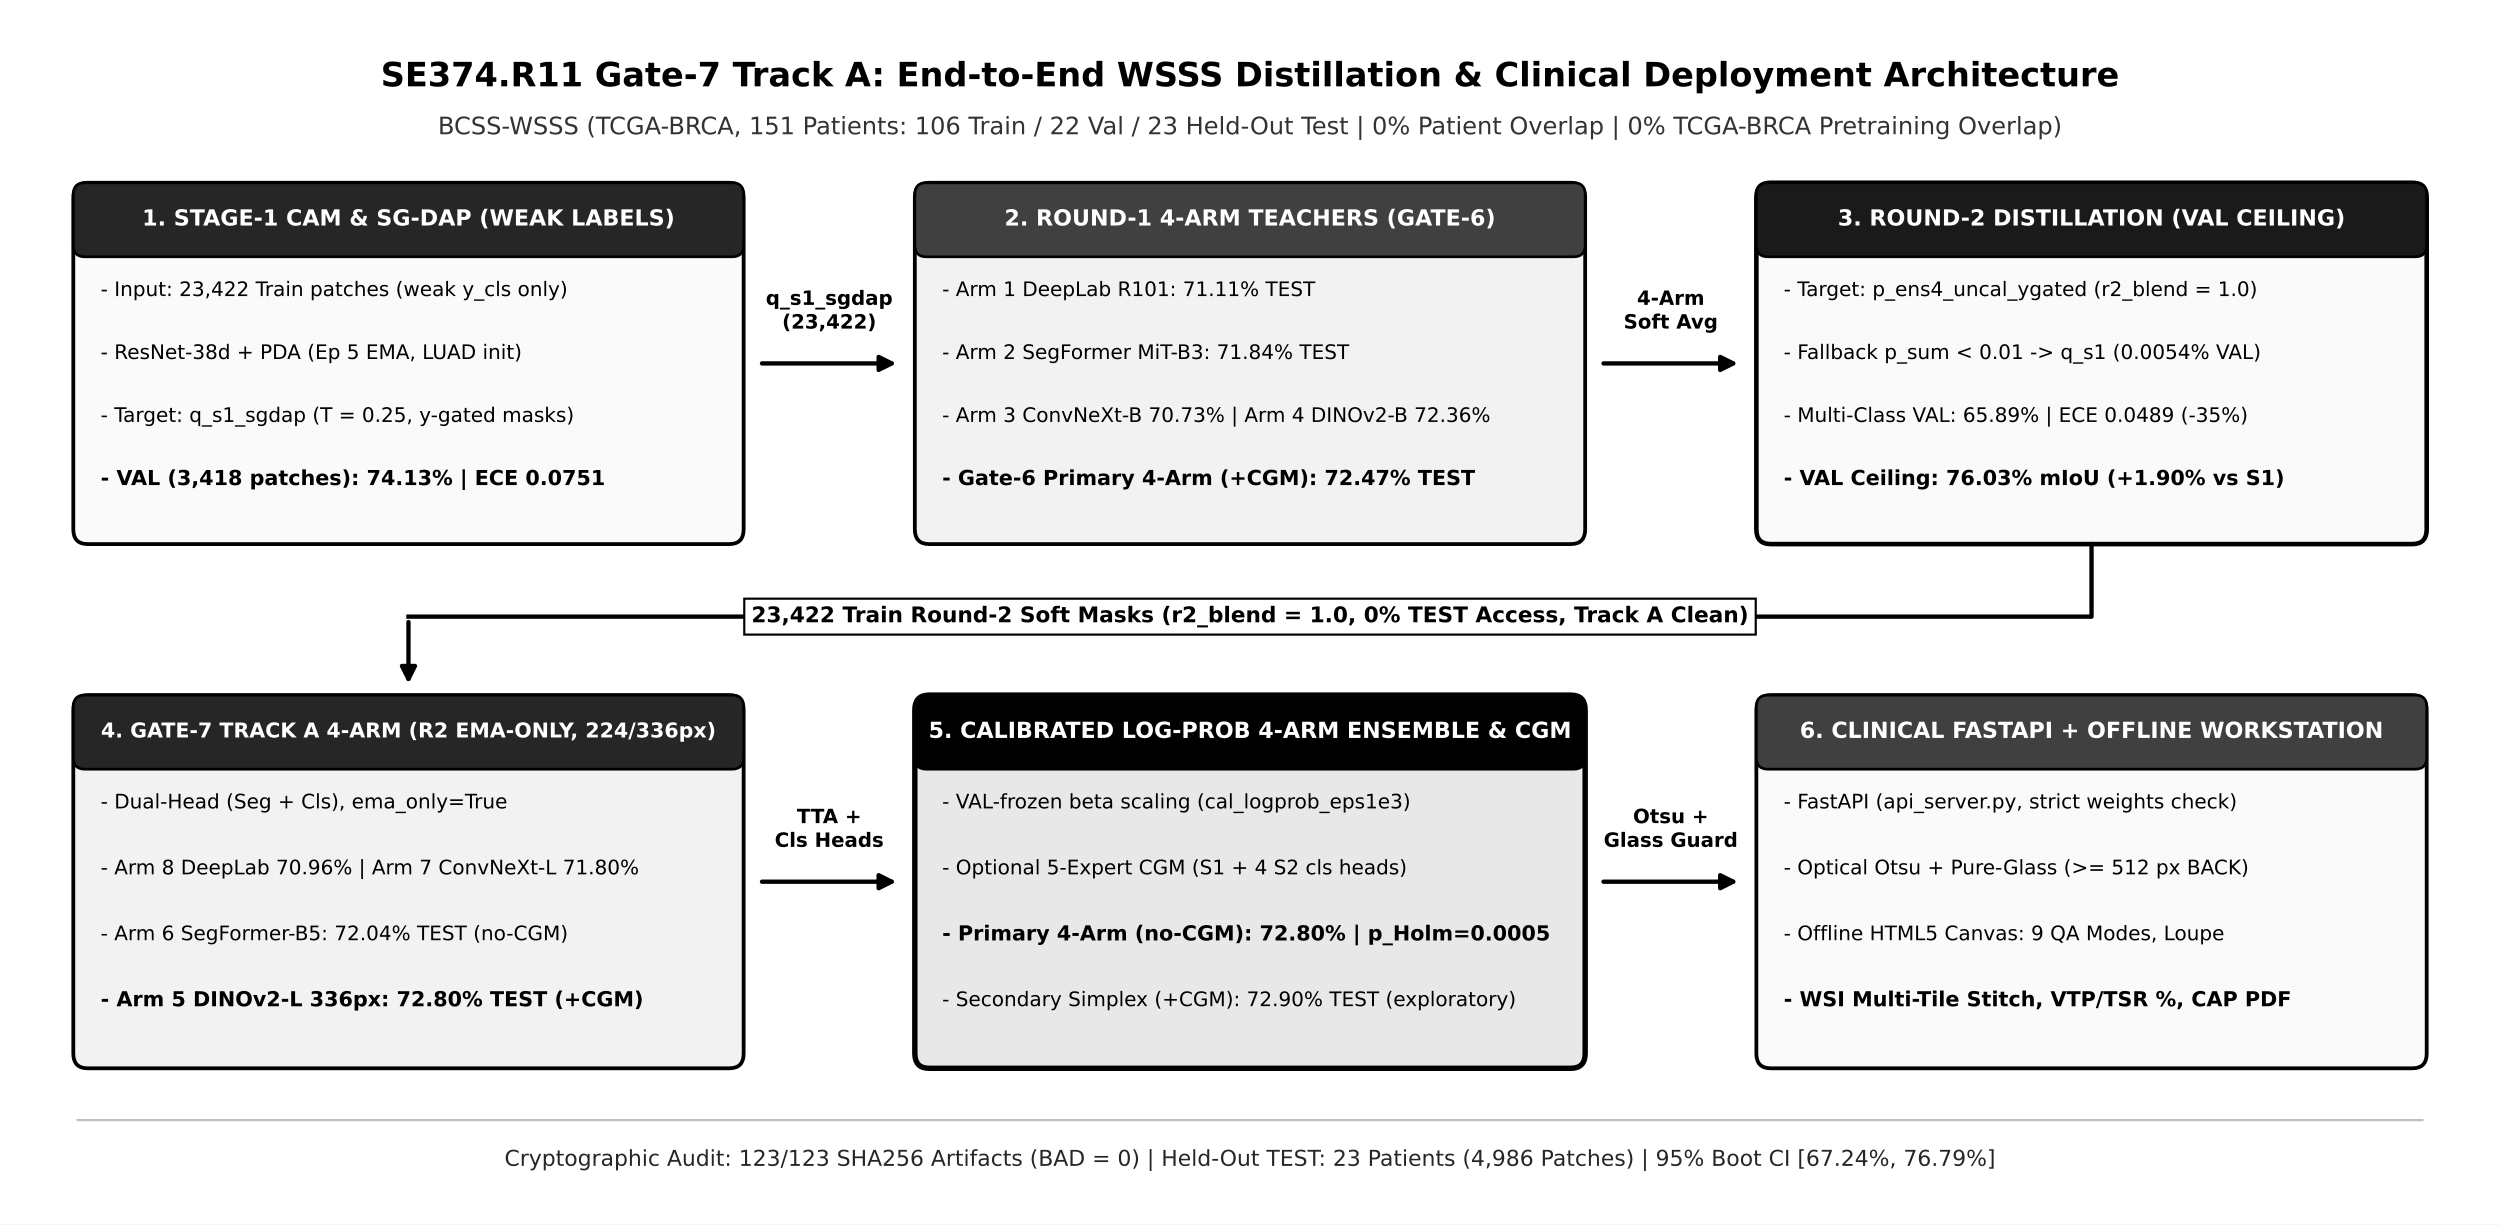
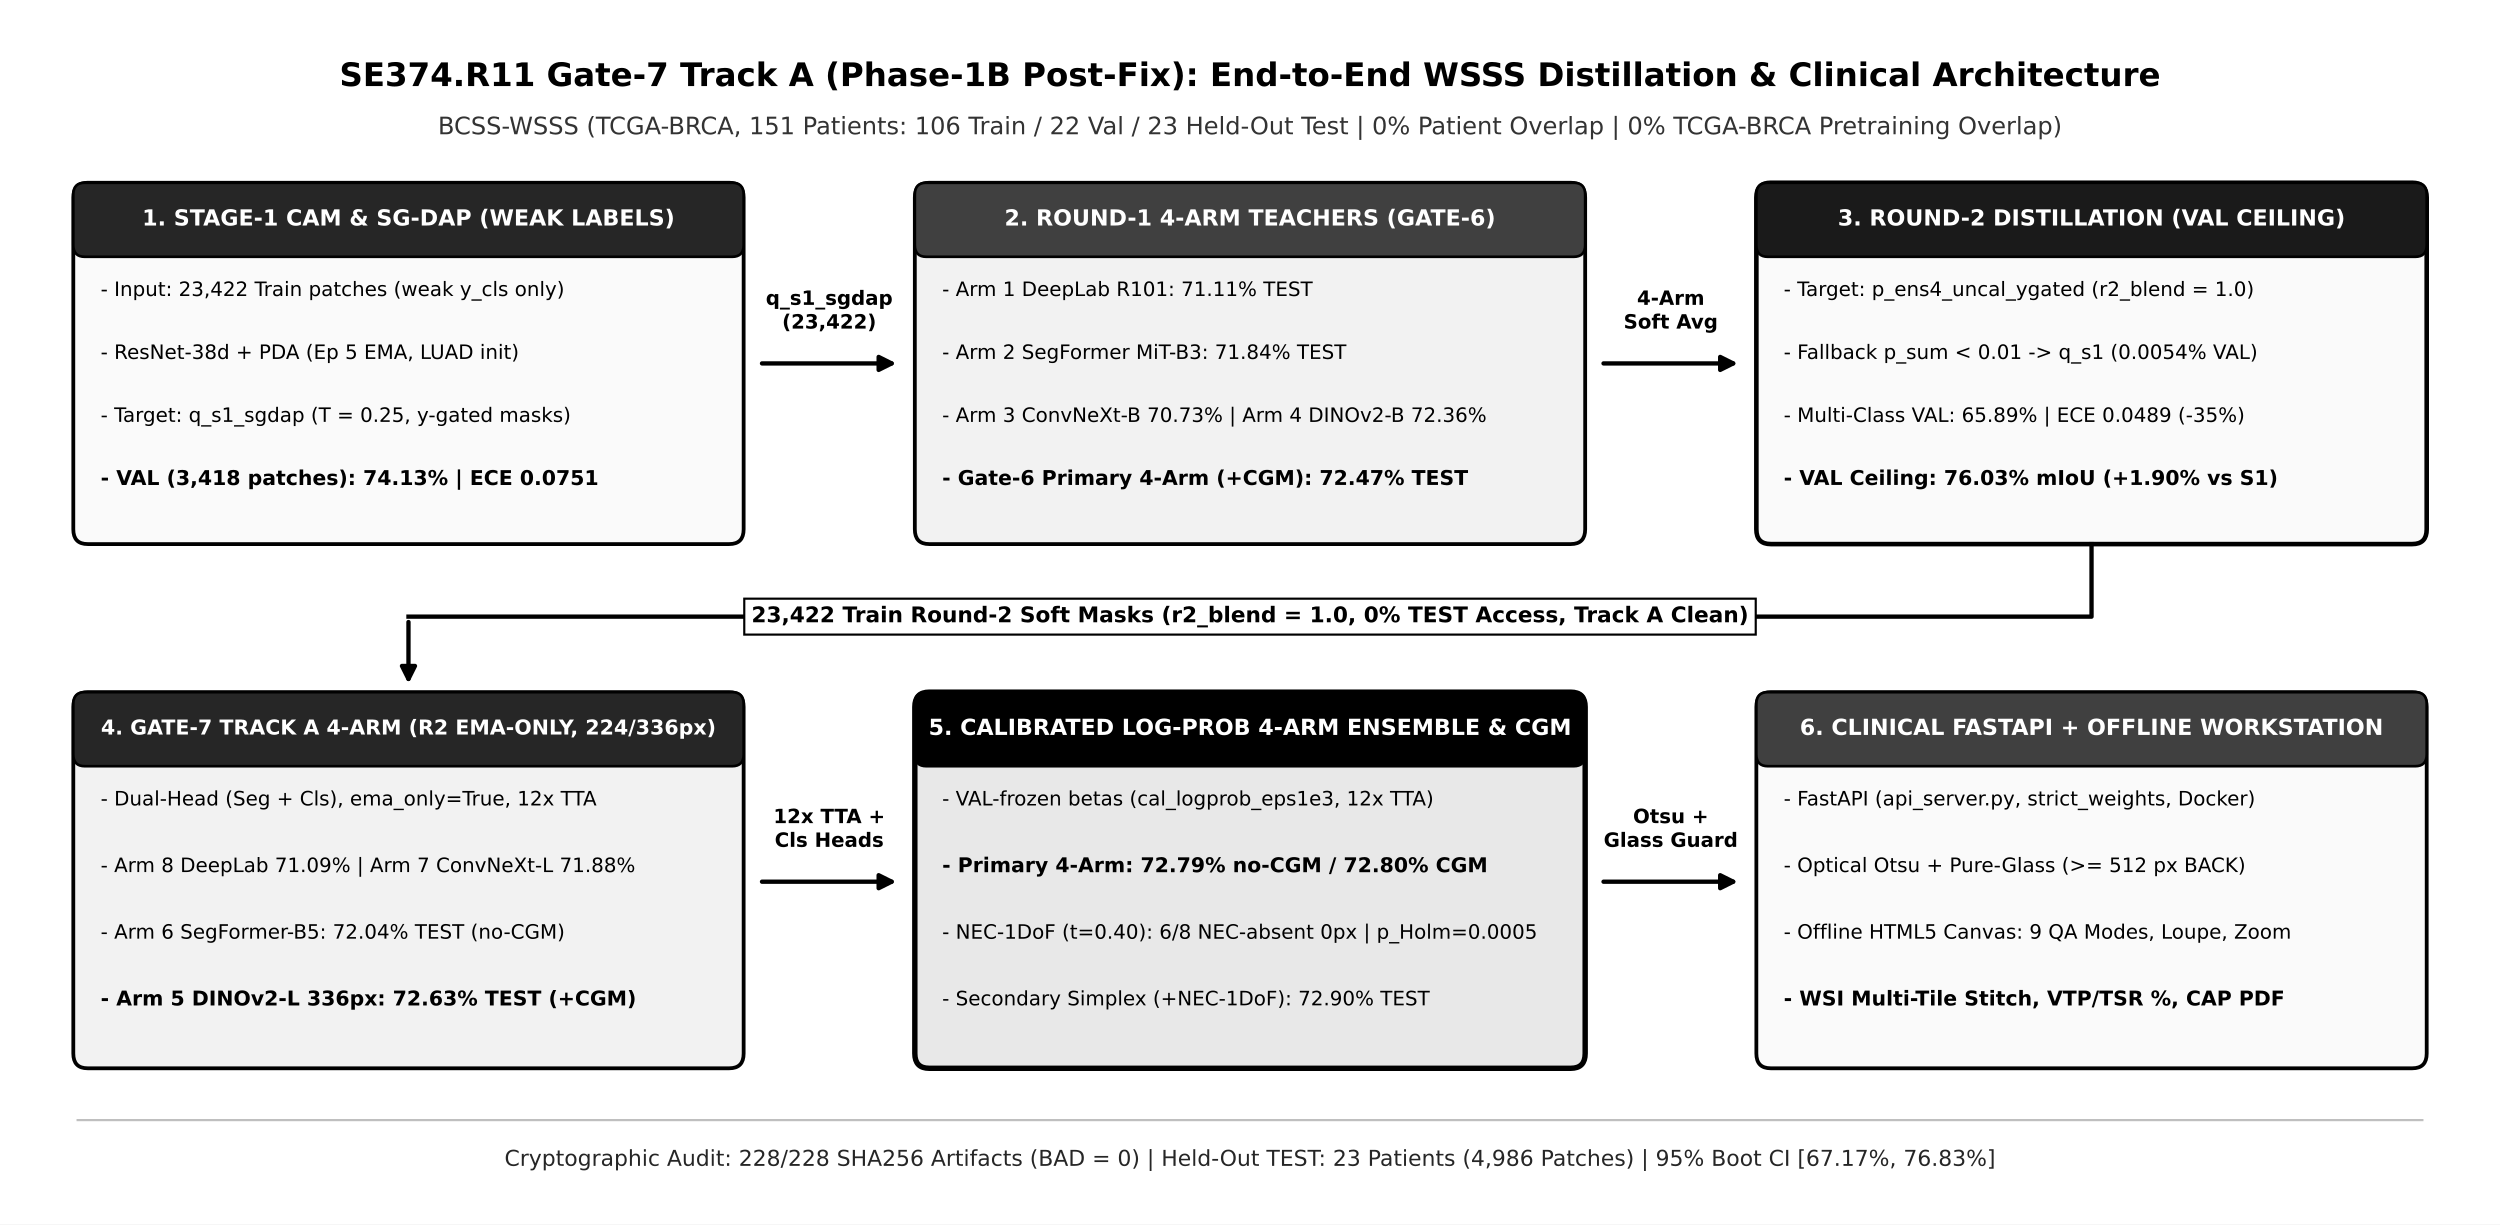
<svg xmlns="http://www.w3.org/2000/svg" width="924.12pt" height="452.592pt" viewBox="0 0 924.12 452.592" version="1.1">
  <defs>
    <style type="text/css">*{stroke-linejoin: round; stroke-linecap: butt}</style>
  </defs>
  <g id="figure_1">
    <g id="patch_1">
      <path d="M 0 452.592  L 924.12 452.592  L 924.12 0  L 0 0  z " style="fill: #ffffff" />
    </g>
    <g id="axes_1">
      <g id="patch_2">
-         <path d="M 32.413 201.116  L 269.57 201.116  Q 274.887 201.116 274.887 195.643  L 274.887 73.029  Q 274.887 67.555 269.57 67.555  L 32.413 67.555  Q 27.096 67.555 27.096 73.029  L 27.096 195.643  Q 27.096 201.116 32.413 201.116  z " clip-path="url(#p98989f5d93)" style="fill: #fafafa; stroke: #000000; stroke-width: 1.4; stroke-linejoin: miter" />
+         <path d="M 32.413 201.116  L 269.57 201.116  Q 274.887 201.116 274.887 195.643  L 274.887 73.029  Q 274.887 67.555 269.57 67.555  L 32.413 67.555  Q 27.096 67.555 27.096 73.029  L 27.096 195.643  Q 27.096 201.116 32.413 201.116  z " clip-path="url(#p0eb8a97d50)" style="fill: #fafafa; stroke: #000000; stroke-width: 1.4; stroke-linejoin: miter" />
      </g>
      <g id="patch_3">
-         <path d="M 343.482 201.116  L 580.638 201.116  Q 585.956 201.116 585.956 195.643  L 585.956 73.029  Q 585.956 67.555 580.638 67.555  L 343.482 67.555  Q 338.164 67.555 338.164 73.029  L 338.164 195.643  Q 338.164 201.116 343.482 201.116  z " clip-path="url(#p98989f5d93)" style="fill: #f2f2f2; stroke: #000000; stroke-width: 1.4; stroke-linejoin: miter" />
+         <path d="M 343.482 201.116  L 580.638 201.116  Q 585.956 201.116 585.956 195.643  L 585.956 73.029  Q 585.956 67.555 580.638 67.555  L 343.482 67.555  Q 338.164 67.555 338.164 73.029  L 338.164 195.643  Q 338.164 201.116 343.482 201.116  z " clip-path="url(#p0eb8a97d50)" style="fill: #f2f2f2; stroke: #000000; stroke-width: 1.4; stroke-linejoin: miter" />
      </g>
      <g id="patch_4">
-         <path d="M 654.55 201.116  L 891.707 201.116  Q 897.024 201.116 897.024 195.643  L 897.024 73.029  Q 897.024 67.555 891.707 67.555  L 654.55 67.555  Q 649.233 67.555 649.233 73.029  L 649.233 195.643  Q 649.233 201.116 654.55 201.116  z " clip-path="url(#p98989f5d93)" style="fill: #fafafa; stroke: #000000; stroke-width: 1.7; stroke-linejoin: miter" />
+         <path d="M 654.55 201.116  L 891.707 201.116  Q 897.024 201.116 897.024 195.643  L 897.024 73.029  Q 897.024 67.555 891.707 67.555  L 654.55 67.555  Q 649.233 67.555 649.233 73.029  L 649.233 195.643  Q 649.233 201.116 654.55 201.116  z " clip-path="url(#p0eb8a97d50)" style="fill: #fafafa; stroke: #000000; stroke-width: 1.7; stroke-linejoin: miter" />
      </g>
      <g id="patch_5">
-         <path d="M 32.413 394.89  L 269.57 394.89  Q 274.887 394.89 274.887 389.416  L 274.887 262.423  Q 274.887 256.949 269.57 256.949  L 32.413 256.949  Q 27.096 256.949 27.096 262.423  L 27.096 389.416  Q 27.096 394.89 32.413 394.89  z " clip-path="url(#p98989f5d93)" style="fill: #f2f2f2; stroke: #000000; stroke-width: 1.4; stroke-linejoin: miter" />
+         <path d="M 32.413 394.89  L 269.57 394.89  Q 274.887 394.89 274.887 389.416  L 274.887 261.328  Q 274.887 255.855 269.57 255.855  L 32.413 255.855  Q 27.096 255.855 27.096 261.328  L 27.096 389.416  Q 27.096 394.89 32.413 394.89  z " clip-path="url(#p0eb8a97d50)" style="fill: #f2f2f2; stroke: #000000; stroke-width: 1.4; stroke-linejoin: miter" />
      </g>
      <g id="patch_6">
-         <path d="M 343.482 394.89  L 580.638 394.89  Q 585.956 394.89 585.956 389.416  L 585.956 262.423  Q 585.956 256.949 580.638 256.949  L 343.482 256.949  Q 338.164 256.949 338.164 262.423  L 338.164 389.416  Q 338.164 394.89 343.482 394.89  z " clip-path="url(#p98989f5d93)" style="fill: #e8e8e8; stroke: #000000; stroke-width: 2; stroke-linejoin: miter" />
+         <path d="M 343.482 394.89  L 580.638 394.89  Q 585.956 394.89 585.956 389.416  L 585.956 261.328  Q 585.956 255.855 580.638 255.855  L 343.482 255.855  Q 338.164 255.855 338.164 261.328  L 338.164 389.416  Q 338.164 394.89 343.482 394.89  z " clip-path="url(#p0eb8a97d50)" style="fill: #e8e8e8; stroke: #000000; stroke-width: 2; stroke-linejoin: miter" />
      </g>
      <g id="patch_7">
-         <path d="M 654.55 394.89  L 891.707 394.89  Q 897.024 394.89 897.024 389.416  L 897.024 262.423  Q 897.024 256.949 891.707 256.949  L 654.55 256.949  Q 649.233 256.949 649.233 262.423  L 649.233 389.416  Q 649.233 394.89 654.55 394.89  z " clip-path="url(#p98989f5d93)" style="fill: #fafafa; stroke: #000000; stroke-width: 1.4; stroke-linejoin: miter" />
+         <path d="M 654.55 394.89  L 891.707 394.89  Q 897.024 394.89 897.024 389.416  L 897.024 261.328  Q 897.024 255.855 891.707 255.855  L 654.55 255.855  Q 649.233 255.855 649.233 261.328  L 649.233 389.416  Q 649.233 394.89 654.55 394.89  z " clip-path="url(#p0eb8a97d50)" style="fill: #fafafa; stroke: #000000; stroke-width: 1.4; stroke-linejoin: miter" />
      </g>
      <g id="line2d_1">
-         <path d="M 28.691 414.048  L 895.429 414.048  " clip-path="url(#p98989f5d93)" style="fill: none; stroke: #bfbfbf; stroke-width: 0.8; stroke-linecap: square" />
+         <path d="M 28.691 414.048  L 895.429 414.048  " clip-path="url(#p0eb8a97d50)" style="fill: none; stroke: #bfbfbf; stroke-width: 0.8; stroke-linecap: square" />
      </g>
      <g id="text_1">
-         <text style="font-weight: 700; font-size: 12.4px; font-family: 'DejaVu Sans', 'Arial', 'Helvetica', sans-serif; text-anchor: middle" x="462.06" y="31.913" transform="rotate(-0 462.06 31.91258)">SE374.R11 Gate-7 Track A: End-to-End WSSS Distillation &amp; Clinical Deployment Architecture</text>
+         <text style="font-weight: 700; font-size: 12px; font-family: 'DejaVu Sans', 'Arial', 'Helvetica', sans-serif; text-anchor: middle" x="462.06" y="31.809" transform="rotate(-0 462.06 31.80865)">SE374.R11 Gate-7 Track A (Phase-1B Post-Fix): End-to-End WSSS Distillation &amp; Clinical Architecture</text>
      </g>
      <g id="text_2">
        <text style="font-size: 8.9px; font-family: 'DejaVu Sans', 'Arial', 'Helvetica', sans-serif; text-anchor: middle; fill: #333333" x="462.06" y="49.634" transform="rotate(-0 462.06 49.63372)">BCSS-WSSS (TCGA-BRCA, 151 Patients: 106 Train / 22 Val / 23 Held-Out Test | 0% Patient Overlap | 0% TCGA-BRCA Pretraining Overlap)</text>
      </g>
      <g id="patch_8">
-         <path d="M 31.35 94.924  L 270.633 94.924  Q 274.887 94.924 274.887 90.545  L 274.887 71.934  Q 274.887 67.555 270.633 67.555  L 31.35 67.555  Q 27.096 67.555 27.096 71.934  L 27.096 90.545  Q 27.096 94.924 31.35 94.924  z " clip-path="url(#p98989f5d93)" style="fill: #262626; stroke: #000000; stroke-linejoin: miter" />
+         <path d="M 31.35 94.924  L 270.633 94.924  Q 274.887 94.924 274.887 90.545  L 274.887 71.934  Q 274.887 67.555 270.633 67.555  L 31.35 67.555  Q 27.096 67.555 27.096 71.934  L 27.096 90.545  Q 27.096 94.924 31.35 94.924  z " clip-path="url(#p0eb8a97d50)" style="fill: #262626; stroke: #000000; stroke-linejoin: miter" />
      </g>
      <g id="patch_9">
-         <path d="M 342.418 94.924  L 581.702 94.924  Q 585.956 94.924 585.956 90.545  L 585.956 71.934  Q 585.956 67.555 581.702 67.555  L 342.418 67.555  Q 338.164 67.555 338.164 71.934  L 338.164 90.545  Q 338.164 94.924 342.418 94.924  z " clip-path="url(#p98989f5d93)" style="fill: #404040; stroke: #000000; stroke-linejoin: miter" />
+         <path d="M 342.418 94.924  L 581.702 94.924  Q 585.956 94.924 585.956 90.545  L 585.956 71.934  Q 585.956 67.555 581.702 67.555  L 342.418 67.555  Q 338.164 67.555 338.164 71.934  L 338.164 90.545  Q 338.164 94.924 342.418 94.924  z " clip-path="url(#p0eb8a97d50)" style="fill: #404040; stroke: #000000; stroke-linejoin: miter" />
      </g>
      <g id="patch_10">
-         <path d="M 653.487 94.924  L 892.77 94.924  Q 897.024 94.924 897.024 90.545  L 897.024 71.934  Q 897.024 67.555 892.77 67.555  L 653.487 67.555  Q 649.233 67.555 649.233 71.934  L 649.233 90.545  Q 649.233 94.924 653.487 94.924  z " clip-path="url(#p98989f5d93)" style="fill: #1a1a1a; stroke: #000000; stroke-linejoin: miter" />
+         <path d="M 653.487 94.924  L 892.77 94.924  Q 897.024 94.924 897.024 90.545  L 897.024 71.934  Q 897.024 67.555 892.77 67.555  L 653.487 67.555  Q 649.233 67.555 649.233 71.934  L 649.233 90.545  Q 649.233 94.924 653.487 94.924  z " clip-path="url(#p0eb8a97d50)" style="fill: #1a1a1a; stroke: #000000; stroke-linejoin: miter" />
      </g>
      <g id="patch_11">
-         <path d="M 31.35 284.319  L 270.633 284.319  Q 274.887 284.319 274.887 279.939  L 274.887 261.328  Q 274.887 256.949 270.633 256.949  L 31.35 256.949  Q 27.096 256.949 27.096 261.328  L 27.096 279.939  Q 27.096 284.319 31.35 284.319  z " clip-path="url(#p98989f5d93)" style="fill: #262626; stroke: #000000; stroke-linejoin: miter" />
+         <path d="M 31.35 283.224  L 270.633 283.224  Q 274.887 283.224 274.887 278.845  L 274.887 260.234  Q 274.887 255.855 270.633 255.855  L 31.35 255.855  Q 27.096 255.855 27.096 260.234  L 27.096 278.845  Q 27.096 283.224 31.35 283.224  z " clip-path="url(#p0eb8a97d50)" style="fill: #262626; stroke: #000000; stroke-linejoin: miter" />
      </g>
      <g id="patch_12">
-         <path d="M 342.418 284.319  L 581.702 284.319  Q 585.956 284.319 585.956 279.939  L 585.956 261.328  Q 585.956 256.949 581.702 256.949  L 342.418 256.949  Q 338.164 256.949 338.164 261.328  L 338.164 279.939  Q 338.164 284.319 342.418 284.319  z " clip-path="url(#p98989f5d93)" style="stroke: #000000; stroke-linejoin: miter" />
+         <path d="M 342.418 283.224  L 581.702 283.224  Q 585.956 283.224 585.956 278.845  L 585.956 260.234  Q 585.956 255.855 581.702 255.855  L 342.418 255.855  Q 338.164 255.855 338.164 260.234  L 338.164 278.845  Q 338.164 283.224 342.418 283.224  z " clip-path="url(#p0eb8a97d50)" style="stroke: #000000; stroke-linejoin: miter" />
      </g>
      <g id="patch_13">
-         <path d="M 653.487 284.319  L 892.77 284.319  Q 897.024 284.319 897.024 279.939  L 897.024 261.328  Q 897.024 256.949 892.77 256.949  L 653.487 256.949  Q 649.233 256.949 649.233 261.328  L 649.233 279.939  Q 649.233 284.319 653.487 284.319  z " clip-path="url(#p98989f5d93)" style="fill: #404040; stroke: #000000; stroke-linejoin: miter" />
+         <path d="M 653.487 283.224  L 892.77 283.224  Q 897.024 283.224 897.024 278.845  L 897.024 260.234  Q 897.024 255.855 892.77 255.855  L 653.487 255.855  Q 649.233 255.855 649.233 260.234  L 649.233 278.845  Q 649.233 283.224 653.487 283.224  z " clip-path="url(#p0eb8a97d50)" style="fill: #404040; stroke: #000000; stroke-linejoin: miter" />
      </g>
      <g id="text_3">
-         <text style="font-size: 8.1px; font-family: 'DejaVu Sans', 'Arial', 'Helvetica', sans-serif; text-anchor: middle; fill: #262626" x="462.06" y="430.95" transform="rotate(-0 462.06 430.9496)">Cryptographic Audit: 123/123 SHA256 Artifacts (BAD = 0) | Held-Out TEST: 23 Patients (4,986 Patches) | 95% Boot CI [67.24%, 76.79%]</text>
+         <text style="font-size: 8.1px; font-family: 'DejaVu Sans', 'Arial', 'Helvetica', sans-serif; text-anchor: middle; fill: #262626" x="462.06" y="430.95" transform="rotate(-0 462.06 430.9496)">Cryptographic Audit: 228/228 SHA256 Artifacts (BAD = 0) | Held-Out TEST: 23 Patients (4,986 Patches) | 95% Boot CI [67.17%, 76.83%]</text>
      </g>
      <g id="text_4">
        <text style="font-weight: 700; font-size: 8.2px; font-family: 'DejaVu Sans', 'Arial', 'Helvetica', sans-serif; text-anchor: middle; fill: #ffffff" x="150.991" y="83.37" transform="rotate(-0 150.9914 83.36977)">1. STAGE-1 CAM &amp; SG-DAP (WEAK LABELS)</text>
      </g>
      <g id="text_5">
-         <text style="font-size: 7.4px; font-family: 'DejaVu Sans', 'Arial', 'Helvetica', sans-serif; text-anchor: start" x="37.199" y="109.437" transform="rotate(-0 37.1988 109.4366)">- Input: 23,422 Train patches (weak y_cls only)</text>
+         <text style="font-size: 7.35px; font-family: 'DejaVu Sans', 'Arial', 'Helvetica', sans-serif; text-anchor: start" x="37.199" y="109.424" transform="rotate(-0 37.1988 109.4236)">- Input: 23,422 Train patches (weak y_cls only)</text>
      </g>
      <g id="text_6">
-         <text style="font-size: 7.4px; font-family: 'DejaVu Sans', 'Arial', 'Helvetica', sans-serif; text-anchor: start" x="37.199" y="132.7" transform="rotate(-0 37.1988 132.7003)">- ResNet-38d + PDA (Ep 5 EMA, LUAD init)</text>
+         <text style="font-size: 7.35px; font-family: 'DejaVu Sans', 'Arial', 'Helvetica', sans-serif; text-anchor: start" x="37.199" y="132.687" transform="rotate(-0 37.1988 132.6874)">- ResNet-38d + PDA (Ep 5 EMA, LUAD init)</text>
      </g>
      <g id="text_7">
-         <text style="font-size: 7.4px; font-family: 'DejaVu Sans', 'Arial', 'Helvetica', sans-serif; text-anchor: start" x="37.199" y="155.964" transform="rotate(-0 37.1988 155.9641)">- Target: q_s1_sgdap (T = 0.25, y-gated masks)</text>
+         <text style="font-size: 7.35px; font-family: 'DejaVu Sans', 'Arial', 'Helvetica', sans-serif; text-anchor: start" x="37.199" y="155.951" transform="rotate(-0 37.1988 155.9511)">- Target: q_s1_sgdap (T = 0.25, y-gated masks)</text>
      </g>
      <g id="text_8">
-         <text style="font-weight: 700; font-size: 7.65px; font-family: 'DejaVu Sans', 'Arial', 'Helvetica', sans-serif; text-anchor: start" x="37.199" y="179.31" transform="rotate(-0 37.1988 179.3095)">- VAL (3,418 patches): 74.13% | ECE 0.0751</text>
+         <text style="font-weight: 700; font-size: 7.55px; font-family: 'DejaVu Sans', 'Arial', 'Helvetica', sans-serif; text-anchor: start" x="37.199" y="179.283" transform="rotate(-0 37.1988 179.2833)">- VAL (3,418 patches): 74.13% | ECE 0.0751</text>
      </g>
      <g id="text_9">
        <text style="font-weight: 700; font-size: 8.2px; font-family: 'DejaVu Sans', 'Arial', 'Helvetica', sans-serif; text-anchor: middle; fill: #ffffff" x="462.06" y="83.37" transform="rotate(-0 462.06 83.36977)">2. ROUND-1 4-ARM TEACHERS (GATE-6)</text>
      </g>
      <g id="text_10">
-         <text style="font-size: 7.4px; font-family: 'DejaVu Sans', 'Arial', 'Helvetica', sans-serif; text-anchor: start" x="348.267" y="109.437" transform="rotate(-0 348.2674 109.4366)">- Arm 1 DeepLab R101: 71.11% TEST</text>
+         <text style="font-size: 7.35px; font-family: 'DejaVu Sans', 'Arial', 'Helvetica', sans-serif; text-anchor: start" x="348.267" y="109.424" transform="rotate(-0 348.2674 109.4236)">- Arm 1 DeepLab R101: 71.11% TEST</text>
      </g>
      <g id="text_11">
-         <text style="font-size: 7.4px; font-family: 'DejaVu Sans', 'Arial', 'Helvetica', sans-serif; text-anchor: start" x="348.267" y="132.7" transform="rotate(-0 348.2674 132.7003)">- Arm 2 SegFormer MiT-B3: 71.84% TEST</text>
+         <text style="font-size: 7.35px; font-family: 'DejaVu Sans', 'Arial', 'Helvetica', sans-serif; text-anchor: start" x="348.267" y="132.687" transform="rotate(-0 348.2674 132.6874)">- Arm 2 SegFormer MiT-B3: 71.84% TEST</text>
      </g>
      <g id="text_12">
-         <text style="font-size: 7.4px; font-family: 'DejaVu Sans', 'Arial', 'Helvetica', sans-serif; text-anchor: start" x="348.267" y="155.98" transform="rotate(-0 348.2674 155.9803)">- Arm 3 ConvNeXt-B 70.73% | Arm 4 DINOv2-B 72.36%</text>
+         <text style="font-size: 7.35px; font-family: 'DejaVu Sans', 'Arial', 'Helvetica', sans-serif; text-anchor: start" x="348.267" y="155.967" transform="rotate(-0 348.2674 155.9672)">- Arm 3 ConvNeXt-B 70.73% | Arm 4 DINOv2-B 72.36%</text>
      </g>
      <g id="text_13">
-         <text style="font-weight: 700; font-size: 7.65px; font-family: 'DejaVu Sans', 'Arial', 'Helvetica', sans-serif; text-anchor: start" x="348.267" y="179.293" transform="rotate(-0 348.2674 179.2928)">- Gate-6 Primary 4-Arm (+CGM): 72.47% TEST</text>
+         <text style="font-weight: 700; font-size: 7.55px; font-family: 'DejaVu Sans', 'Arial', 'Helvetica', sans-serif; text-anchor: start" x="348.267" y="179.267" transform="rotate(-0 348.2674 179.2668)">- Gate-6 Primary 4-Arm (+CGM): 72.47% TEST</text>
      </g>
      <g id="text_14">
        <text style="font-weight: 700; font-size: 8.2px; font-family: 'DejaVu Sans', 'Arial', 'Helvetica', sans-serif; text-anchor: middle; fill: #ffffff" x="773.129" y="83.37" transform="rotate(-0 773.1286 83.36977)">3. ROUND-2 DISTILLATION (VAL CEILING)</text>
      </g>
      <g id="text_15">
-         <text style="font-size: 7.4px; font-family: 'DejaVu Sans', 'Arial', 'Helvetica', sans-serif; text-anchor: start" x="659.336" y="109.437" transform="rotate(-0 659.336 109.4366)">- Target: p_ens4_uncal_ygated (r2_blend = 1.0)</text>
+         <text style="font-size: 7.35px; font-family: 'DejaVu Sans', 'Arial', 'Helvetica', sans-serif; text-anchor: start" x="659.336" y="109.424" transform="rotate(-0 659.336 109.4236)">- Target: p_ens4_uncal_ygated (r2_blend = 1.0)</text>
      </g>
      <g id="text_16">
-         <text style="font-size: 7.4px; font-family: 'DejaVu Sans', 'Arial', 'Helvetica', sans-serif; text-anchor: start" x="659.336" y="132.7" transform="rotate(-0 659.336 132.7003)">- Fallback p_sum &lt; 0.01 -&gt; q_s1 (0.0054% VAL)</text>
+         <text style="font-size: 7.35px; font-family: 'DejaVu Sans', 'Arial', 'Helvetica', sans-serif; text-anchor: start" x="659.336" y="132.687" transform="rotate(-0 659.336 132.6874)">- Fallback p_sum &lt; 0.01 -&gt; q_s1 (0.0054% VAL)</text>
      </g>
      <g id="text_17">
-         <text style="font-size: 7.4px; font-family: 'DejaVu Sans', 'Arial', 'Helvetica', sans-serif; text-anchor: start" x="659.336" y="155.98" transform="rotate(-0 659.336 155.9803)">- Multi-Class VAL: 65.89% | ECE 0.0489 (-35%)</text>
+         <text style="font-size: 7.35px; font-family: 'DejaVu Sans', 'Arial', 'Helvetica', sans-serif; text-anchor: start" x="659.336" y="155.967" transform="rotate(-0 659.336 155.9672)">- Multi-Class VAL: 65.89% | ECE 0.0489 (-35%)</text>
      </g>
      <g id="text_18">
-         <text style="font-weight: 700; font-size: 7.65px; font-family: 'DejaVu Sans', 'Arial', 'Helvetica', sans-serif; text-anchor: start" x="659.336" y="179.293" transform="rotate(-0 659.336 179.2928)">- VAL Ceiling: 76.03% mIoU (+1.90% vs S1)</text>
+         <text style="font-weight: 700; font-size: 7.55px; font-family: 'DejaVu Sans', 'Arial', 'Helvetica', sans-serif; text-anchor: start" x="659.336" y="179.267" transform="rotate(-0 659.336 179.2668)">- VAL Ceiling: 76.03% mIoU (+1.90% vs S1)</text>
      </g>
      <g id="text_19">
-         <text style="font-weight: 700; font-size: 7.6px; font-family: 'DejaVu Sans', 'Arial', 'Helvetica', sans-serif; text-anchor: middle; fill: #ffffff" x="150.991" y="272.608" transform="rotate(-0 150.9914 272.6082)">4. GATE-7 TRACK A 4-ARM (R2 EMA-ONLY, 224/336px)</text>
+         <text style="font-weight: 700; font-size: 7.6px; font-family: 'DejaVu Sans', 'Arial', 'Helvetica', sans-serif; text-anchor: middle; fill: #ffffff" x="150.991" y="271.513" transform="rotate(-0 150.9914 271.5134)">4. GATE-7 TRACK A 4-ARM (R2 EMA-ONLY, 224/336px)</text>
      </g>
      <g id="text_20">
-         <text style="font-size: 7.4px; font-family: 'DejaVu Sans', 'Arial', 'Helvetica', sans-serif; text-anchor: start" x="37.199" y="298.831" transform="rotate(-0 37.1988 298.8309)">- Dual-Head (Seg + Cls), ema_only=True</text>
+         <text style="font-size: 7.35px; font-family: 'DejaVu Sans', 'Arial', 'Helvetica', sans-serif; text-anchor: start" x="37.199" y="297.723" transform="rotate(-0 37.1988 297.7231)">- Dual-Head (Seg + Cls), ema_only=True, 12x TTA</text>
      </g>
      <g id="text_21">
-         <text style="font-size: 7.4px; font-family: 'DejaVu Sans', 'Arial', 'Helvetica', sans-serif; text-anchor: start" x="37.199" y="323.206" transform="rotate(-0 37.1988 323.2056)">- Arm 8 DeepLab 70.96% | Arm 7 ConvNeXt-L 71.80%</text>
+         <text style="font-size: 7.35px; font-family: 'DejaVu Sans', 'Arial', 'Helvetica', sans-serif; text-anchor: start" x="37.199" y="322.371" transform="rotate(-0 37.1988 322.3714)">- Arm 8 DeepLab 71.09% | Arm 7 ConvNeXt-L 71.88%</text>
      </g>
      <g id="text_22">
-         <text style="font-size: 7.4px; font-family: 'DejaVu Sans', 'Arial', 'Helvetica', sans-serif; text-anchor: start" x="37.199" y="347.548" transform="rotate(-0 37.1988 347.5476)">- Arm 6 SegFormer-B5: 72.04% TEST (no-CGM)</text>
+         <text style="font-size: 7.35px; font-family: 'DejaVu Sans', 'Arial', 'Helvetica', sans-serif; text-anchor: start" x="37.199" y="346.987" transform="rotate(-0 37.1988 346.9872)">- Arm 6 SegFormer-B5: 72.04% TEST (no-CGM)</text>
      </g>
      <g id="text_23">
-         <text style="font-weight: 700; font-size: 7.65px; font-family: 'DejaVu Sans', 'Arial', 'Helvetica', sans-serif; text-anchor: start" x="37.199" y="371.971" transform="rotate(-0 37.1988 371.9711)">- Arm 5 DINOv2-L 336px: 72.80% TEST (+CGM)</text>
+         <text style="font-weight: 700; font-size: 7.55px; font-family: 'DejaVu Sans', 'Arial', 'Helvetica', sans-serif; text-anchor: start" x="37.199" y="371.671" transform="rotate(-0 37.1988 371.6714)">- Arm 5 DINOv2-L 336px: 72.63% TEST (+CGM)</text>
      </g>
      <g id="text_24">
-         <text style="font-weight: 700; font-size: 8.2px; font-family: 'DejaVu Sans', 'Arial', 'Helvetica', sans-serif; text-anchor: middle; fill: #ffffff" x="462.06" y="272.764" transform="rotate(-0 462.06 272.764)">5. CALIBRATED LOG-PROB 4-ARM ENSEMBLE &amp; CGM</text>
+         <text style="font-weight: 700; font-size: 8.2px; font-family: 'DejaVu Sans', 'Arial', 'Helvetica', sans-serif; text-anchor: middle; fill: #ffffff" x="462.06" y="271.669" transform="rotate(-0 462.06 271.6693)">5. CALIBRATED LOG-PROB 4-ARM ENSEMBLE &amp; CGM</text>
      </g>
      <g id="text_25">
-         <text style="font-size: 7.4px; font-family: 'DejaVu Sans', 'Arial', 'Helvetica', sans-serif; text-anchor: start" x="348.267" y="298.831" transform="rotate(-0 348.2674 298.8309)">- VAL-frozen beta scaling (cal_logprob_eps1e3)</text>
+         <text style="font-size: 7.35px; font-family: 'DejaVu Sans', 'Arial', 'Helvetica', sans-serif; text-anchor: start" x="348.267" y="297.723" transform="rotate(-0 348.2674 297.7231)">- VAL-frozen betas (cal_logprob_eps1e3, 12x TTA)</text>
      </g>
      <g id="text_26">
-         <text style="font-size: 7.4px; font-family: 'DejaVu Sans', 'Arial', 'Helvetica', sans-serif; text-anchor: start" x="348.267" y="323.189" transform="rotate(-0 348.2674 323.1894)">- Optional 5-Expert CGM (S1 + 4 S2 cls heads)</text>
+         <text style="font-weight: 700; font-size: 7.55px; font-family: 'DejaVu Sans', 'Arial', 'Helvetica', sans-serif; text-anchor: start" x="348.267" y="322.407" transform="rotate(-0 348.2674 322.4073)">- Primary 4-Arm: 72.79% no-CGM / 72.80% CGM</text>
      </g>
      <g id="text_27">
-         <text style="font-weight: 700; font-size: 7.65px; font-family: 'DejaVu Sans', 'Arial', 'Helvetica', sans-serif; text-anchor: start" x="348.267" y="347.63" transform="rotate(-0 348.2674 347.6296)">- Primary 4-Arm (no-CGM): 72.80% | p_Holm=0.0005</text>
+         <text style="font-size: 7.35px; font-family: 'DejaVu Sans', 'Arial', 'Helvetica', sans-serif; text-anchor: start" x="348.267" y="347.004" transform="rotate(-0 348.2674 347.0036)">- NEC-1DoF (t=0.40): 6/8 NEC-absent 0px | p_Holm=0.0005</text>
      </g>
      <g id="text_28">
-         <text style="font-size: 7.4px; font-family: 'DejaVu Sans', 'Arial', 'Helvetica', sans-serif; text-anchor: start" x="348.267" y="371.906" transform="rotate(-0 348.2674 371.9064)">- Secondary Simplex (+CGM): 72.90% TEST (exploratory)</text>
+         <text style="font-size: 7.35px; font-family: 'DejaVu Sans', 'Arial', 'Helvetica', sans-serif; text-anchor: start" x="348.267" y="371.62" transform="rotate(-0 348.2674 371.6197)">- Secondary Simplex (+NEC-1DoF): 72.90% TEST</text>
      </g>
      <g id="text_29">
-         <text style="font-weight: 700; font-size: 8.2px; font-family: 'DejaVu Sans', 'Arial', 'Helvetica', sans-serif; text-anchor: middle; fill: #ffffff" x="773.129" y="272.764" transform="rotate(-0 773.1286 272.764)">6. CLINICAL FASTAPI + OFFLINE WORKSTATION</text>
+         <text style="font-weight: 700; font-size: 8.2px; font-family: 'DejaVu Sans', 'Arial', 'Helvetica', sans-serif; text-anchor: middle; fill: #ffffff" x="773.129" y="271.669" transform="rotate(-0 773.1286 271.6693)">6. CLINICAL FASTAPI + OFFLINE WORKSTATION</text>
      </g>
      <g id="text_30">
-         <text style="font-size: 7.4px; font-family: 'DejaVu Sans', 'Arial', 'Helvetica', sans-serif; text-anchor: start" x="659.336" y="298.831" transform="rotate(-0 659.336 298.8309)">- FastAPI (api_server.py, strict weights check)</text>
+         <text style="font-size: 7.35px; font-family: 'DejaVu Sans', 'Arial', 'Helvetica', sans-serif; text-anchor: start" x="659.336" y="297.723" transform="rotate(-0 659.336 297.7231)">- FastAPI (api_server.py, strict_weights, Docker)</text>
      </g>
      <g id="text_31">
-         <text style="font-size: 7.4px; font-family: 'DejaVu Sans', 'Arial', 'Helvetica', sans-serif; text-anchor: start" x="659.336" y="323.189" transform="rotate(-0 659.336 323.1894)">- Optical Otsu + Pure-Glass (&gt;= 512 px BACK)</text>
+         <text style="font-size: 7.35px; font-family: 'DejaVu Sans', 'Arial', 'Helvetica', sans-serif; text-anchor: start" x="659.336" y="322.355" transform="rotate(-0 659.336 322.3553)">- Optical Otsu + Pure-Glass (&gt;= 512 px BACK)</text>
      </g>
      <g id="text_32">
-         <text style="font-size: 7.4px; font-family: 'DejaVu Sans', 'Arial', 'Helvetica', sans-serif; text-anchor: start" x="659.336" y="347.548" transform="rotate(-0 659.336 347.5479)">- Offline HTML5 Canvas: 9 QA Modes, Loupe</text>
+         <text style="font-size: 7.35px; font-family: 'DejaVu Sans', 'Arial', 'Helvetica', sans-serif; text-anchor: start" x="659.336" y="346.988" transform="rotate(-0 659.336 346.9875)">- Offline HTML5 Canvas: 9 QA Modes, Loupe, Zoom</text>
      </g>
      <g id="text_33">
-         <text style="font-weight: 700; font-size: 7.65px; font-family: 'DejaVu Sans', 'Arial', 'Helvetica', sans-serif; text-anchor: start" x="659.336" y="371.971" transform="rotate(-0 659.336 371.9714)">- WSI Multi-Tile Stitch, VTP/TSR %, CAP PDF</text>
+         <text style="font-weight: 700; font-size: 7.55px; font-family: 'DejaVu Sans', 'Arial', 'Helvetica', sans-serif; text-anchor: start" x="659.336" y="371.672" transform="rotate(-0 659.336 371.6717)">- WSI Multi-Tile Stitch, VTP/TSR %, CAP PDF</text>
      </g>
      <g id="line2d_2">
-         <path d="M 773.129 201.116  L 773.129 227.938  L 150.991 227.938  " clip-path="url(#p98989f5d93)" style="fill: none; stroke: #000000; stroke-width: 1.6; stroke-linecap: square" />
+         <path d="M 773.129 201.116  L 773.129 227.938  L 150.991 227.938  " clip-path="url(#p0eb8a97d50)" style="fill: none; stroke: #000000; stroke-width: 1.6; stroke-linecap: square" />
      </g>
      <g id="patch_14">
        <path d="M 281.676 134.336  Q 306.528 134.336 329.592 134.336  " style="fill: none; stroke: #000000; stroke-width: 1.6; stroke-linecap: round" />
        <path d="M 324.792 131.936  L 329.592 134.336  L 324.792 136.736  z " style="stroke: #000000; stroke-width: 1.6; stroke-linecap: round" />
      </g>
      <g id="patch_15">
        <path d="M 592.744 134.336  Q 617.597 134.336 640.661 134.336  " style="fill: none; stroke: #000000; stroke-width: 1.6; stroke-linecap: round" />
        <path d="M 635.861 131.936  L 640.661 134.336  L 635.861 136.736  z " style="stroke: #000000; stroke-width: 1.6; stroke-linecap: round" />
      </g>
      <g id="patch_16">
        <path d="M 281.676 325.92  Q 306.528 325.92 329.592 325.92  " style="fill: none; stroke: #000000; stroke-width: 1.6; stroke-linecap: round" />
        <path d="M 324.792 323.52  L 329.592 325.92  L 324.792 328.32  z " style="stroke: #000000; stroke-width: 1.6; stroke-linecap: round" />
      </g>
      <g id="patch_17">
        <path d="M 592.744 325.92  Q 617.597 325.92 640.661 325.92  " style="fill: none; stroke: #000000; stroke-width: 1.6; stroke-linecap: round" />
        <path d="M 635.861 323.52  L 640.661 325.92  L 635.861 328.32  z " style="stroke: #000000; stroke-width: 1.6; stroke-linecap: round" />
      </g>
      <g id="patch_18">
        <path d="M 150.991 229.939  Q 150.991 241.348 150.991 250.968  " style="fill: none; stroke: #000000; stroke-width: 1.6; stroke-linecap: round" />
        <path d="M 153.391 246.168  L 150.991 250.968  L 148.591 246.168  z " style="stroke: #000000; stroke-width: 1.6; stroke-linecap: round" />
      </g>
      <g id="text_34">
        <g id="patch_19">
          <path d="M 282.202 124.815  L 330.85 124.815  L 330.85 105.54  L 282.202 105.54  z " style="fill: #ffffff" />
        </g>
        <text style="font-weight: 700; font-size: 7.3px; font-family: 'DejaVu Sans', 'Arial', 'Helvetica', sans-serif" transform="translate(283.0779 112.6933)">q_s1_sgdap</text>
        <text style="font-weight: 700; font-size: 7.3px; font-family: 'DejaVu Sans', 'Arial', 'Helvetica', sans-serif" transform="translate(289.1049 121.4547)">(23,422)</text>
      </g>
      <g id="text_35">
        <g id="patch_20">
          <path d="M 599.292 124.815  L 635.896 124.815  L 635.896 105.54  L 599.292 105.54  z " style="fill: #ffffff" />
        </g>
        <text style="font-weight: 700; font-size: 7.3px; font-family: 'DejaVu Sans', 'Arial', 'Helvetica', sans-serif" transform="translate(605.1119 112.6927)">4-Arm</text>
        <text style="font-weight: 700; font-size: 7.3px; font-family: 'DejaVu Sans', 'Arial', 'Helvetica', sans-serif" transform="translate(600.1684 121.4547)">Soft Avg</text>
      </g>
      <g id="text_36">
        <g id="patch_21">
-           <path d="M 285.498 316.399  L 327.553 316.399  L 327.553 297.123  L 285.498 297.123  z " style="fill: #ffffff" />
-         </g>
-         <text style="font-weight: 700; font-size: 7.3px; font-family: 'DejaVu Sans', 'Arial', 'Helvetica', sans-serif" transform="translate(294.5913 304.2765)">TTA +</text>
+           <path d="M 285.011 316.399  L 328.04 316.399  L 328.04 297.123  L 285.011 297.123  z " style="fill: #ffffff" />
+         </g>
+         <text style="font-weight: 700; font-size: 7.3px; font-family: 'DejaVu Sans', 'Arial', 'Helvetica', sans-serif" transform="translate(285.8872 304.2765)">12x TTA +</text>
        <text style="font-weight: 700; font-size: 7.3px; font-family: 'DejaVu Sans', 'Arial', 'Helvetica', sans-serif" transform="translate(286.3743 313.0385)">Cls Heads</text>
      </g>
      <g id="text_37">
        <g id="patch_22">
          <path d="M 591.923 316.399  L 643.266 316.399  L 643.266 297.123  L 591.923 297.123  z " style="fill: #ffffff" />
        </g>
        <text style="font-weight: 700; font-size: 7.3px; font-family: 'DejaVu Sans', 'Arial', 'Helvetica', sans-serif" transform="translate(603.6467 304.2765)">Otsu +</text>
        <text style="font-weight: 700; font-size: 7.3px; font-family: 'DejaVu Sans', 'Arial', 'Helvetica', sans-serif" transform="translate(592.7988 313.0385)">Glass Guard</text>
      </g>
      <g id="text_38">
        <g id="patch_23">
          <path d="M 275.116 234.578  L 649.004 234.578  L 649.004 221.298  L 275.116 221.298  z " style="fill: #ffffff; stroke: #000000; stroke-width: 0.8; stroke-linejoin: miter" />
        </g>
        <text style="font-weight: 700; font-size: 8px; font-family: 'DejaVu Sans', 'Arial', 'Helvetica', sans-serif; text-anchor: middle" x="462.06" y="230.017" transform="rotate(-0 462.06 230.0166)">23,422 Train Round-2 Soft Masks (r2_blend = 1.0, 0% TEST Access, Track A Clean)</text>
      </g>
    </g>
  </g>
  <defs>
-     <clipPath id="p98989f5d93">
+     <clipPath id="p0eb8a97d50">
      <rect x="10.08" y="10.08" width="903.96" height="432.432" />
    </clipPath>
  </defs>
</svg>
